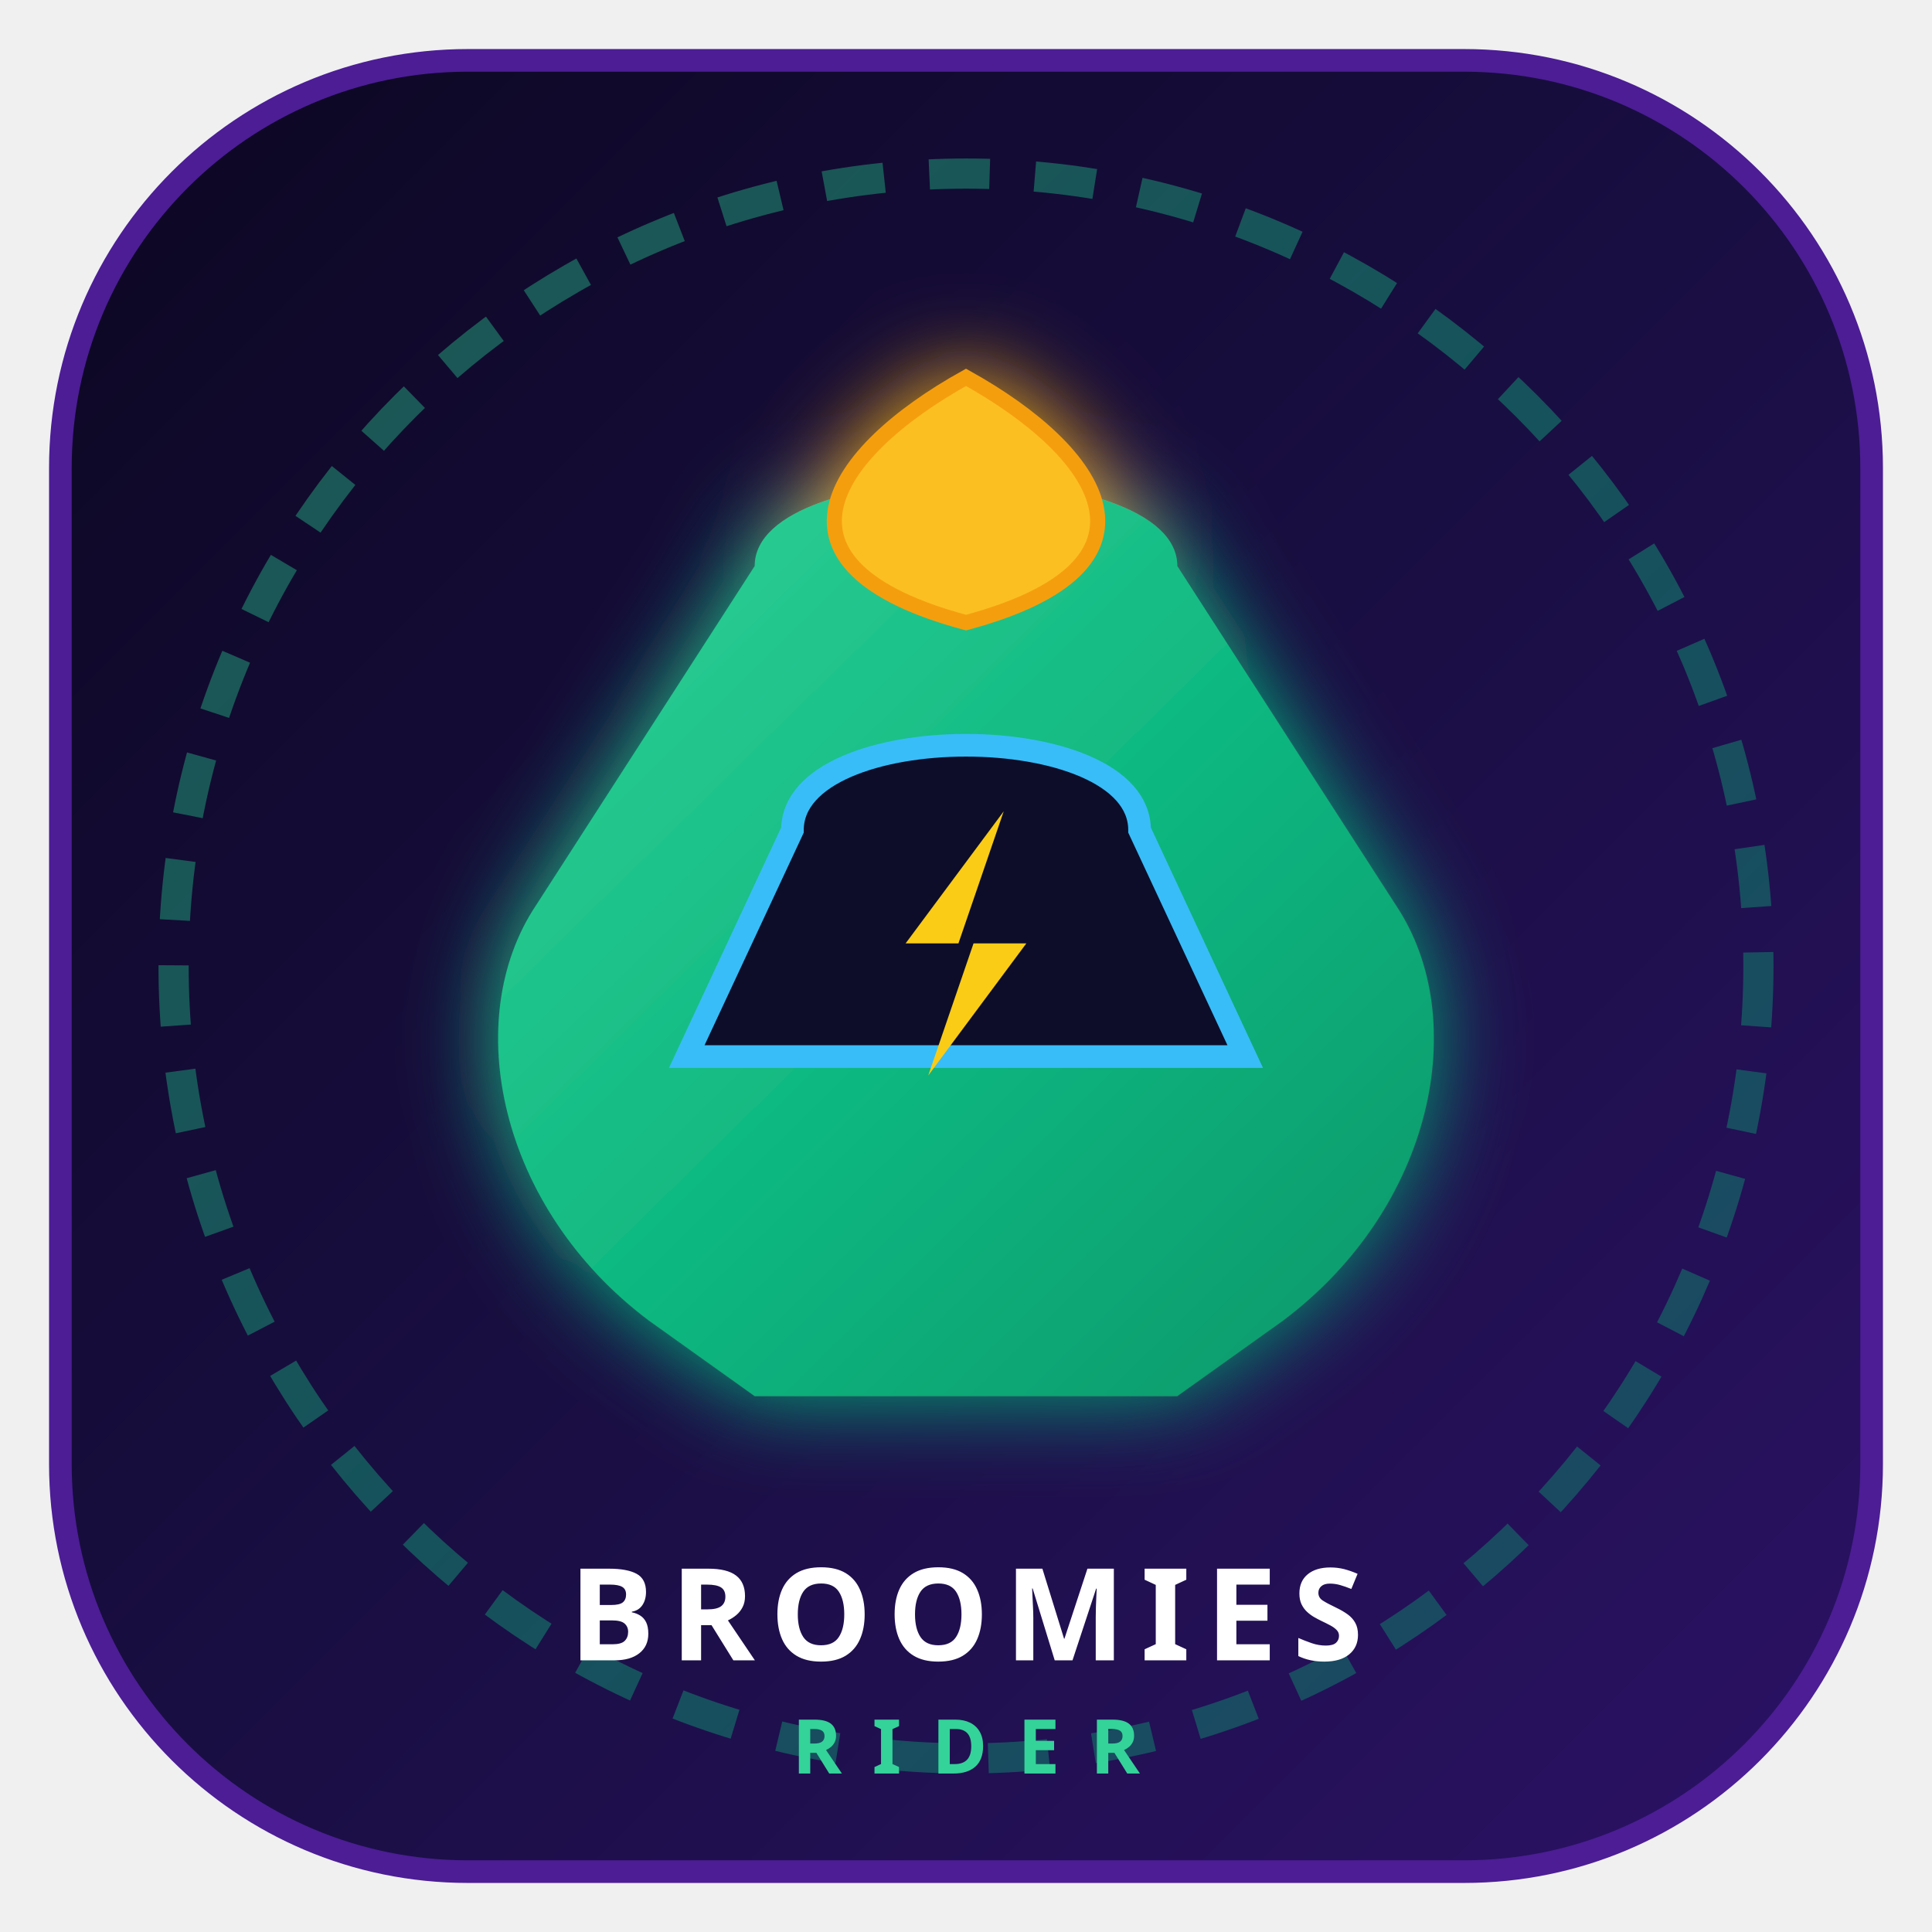
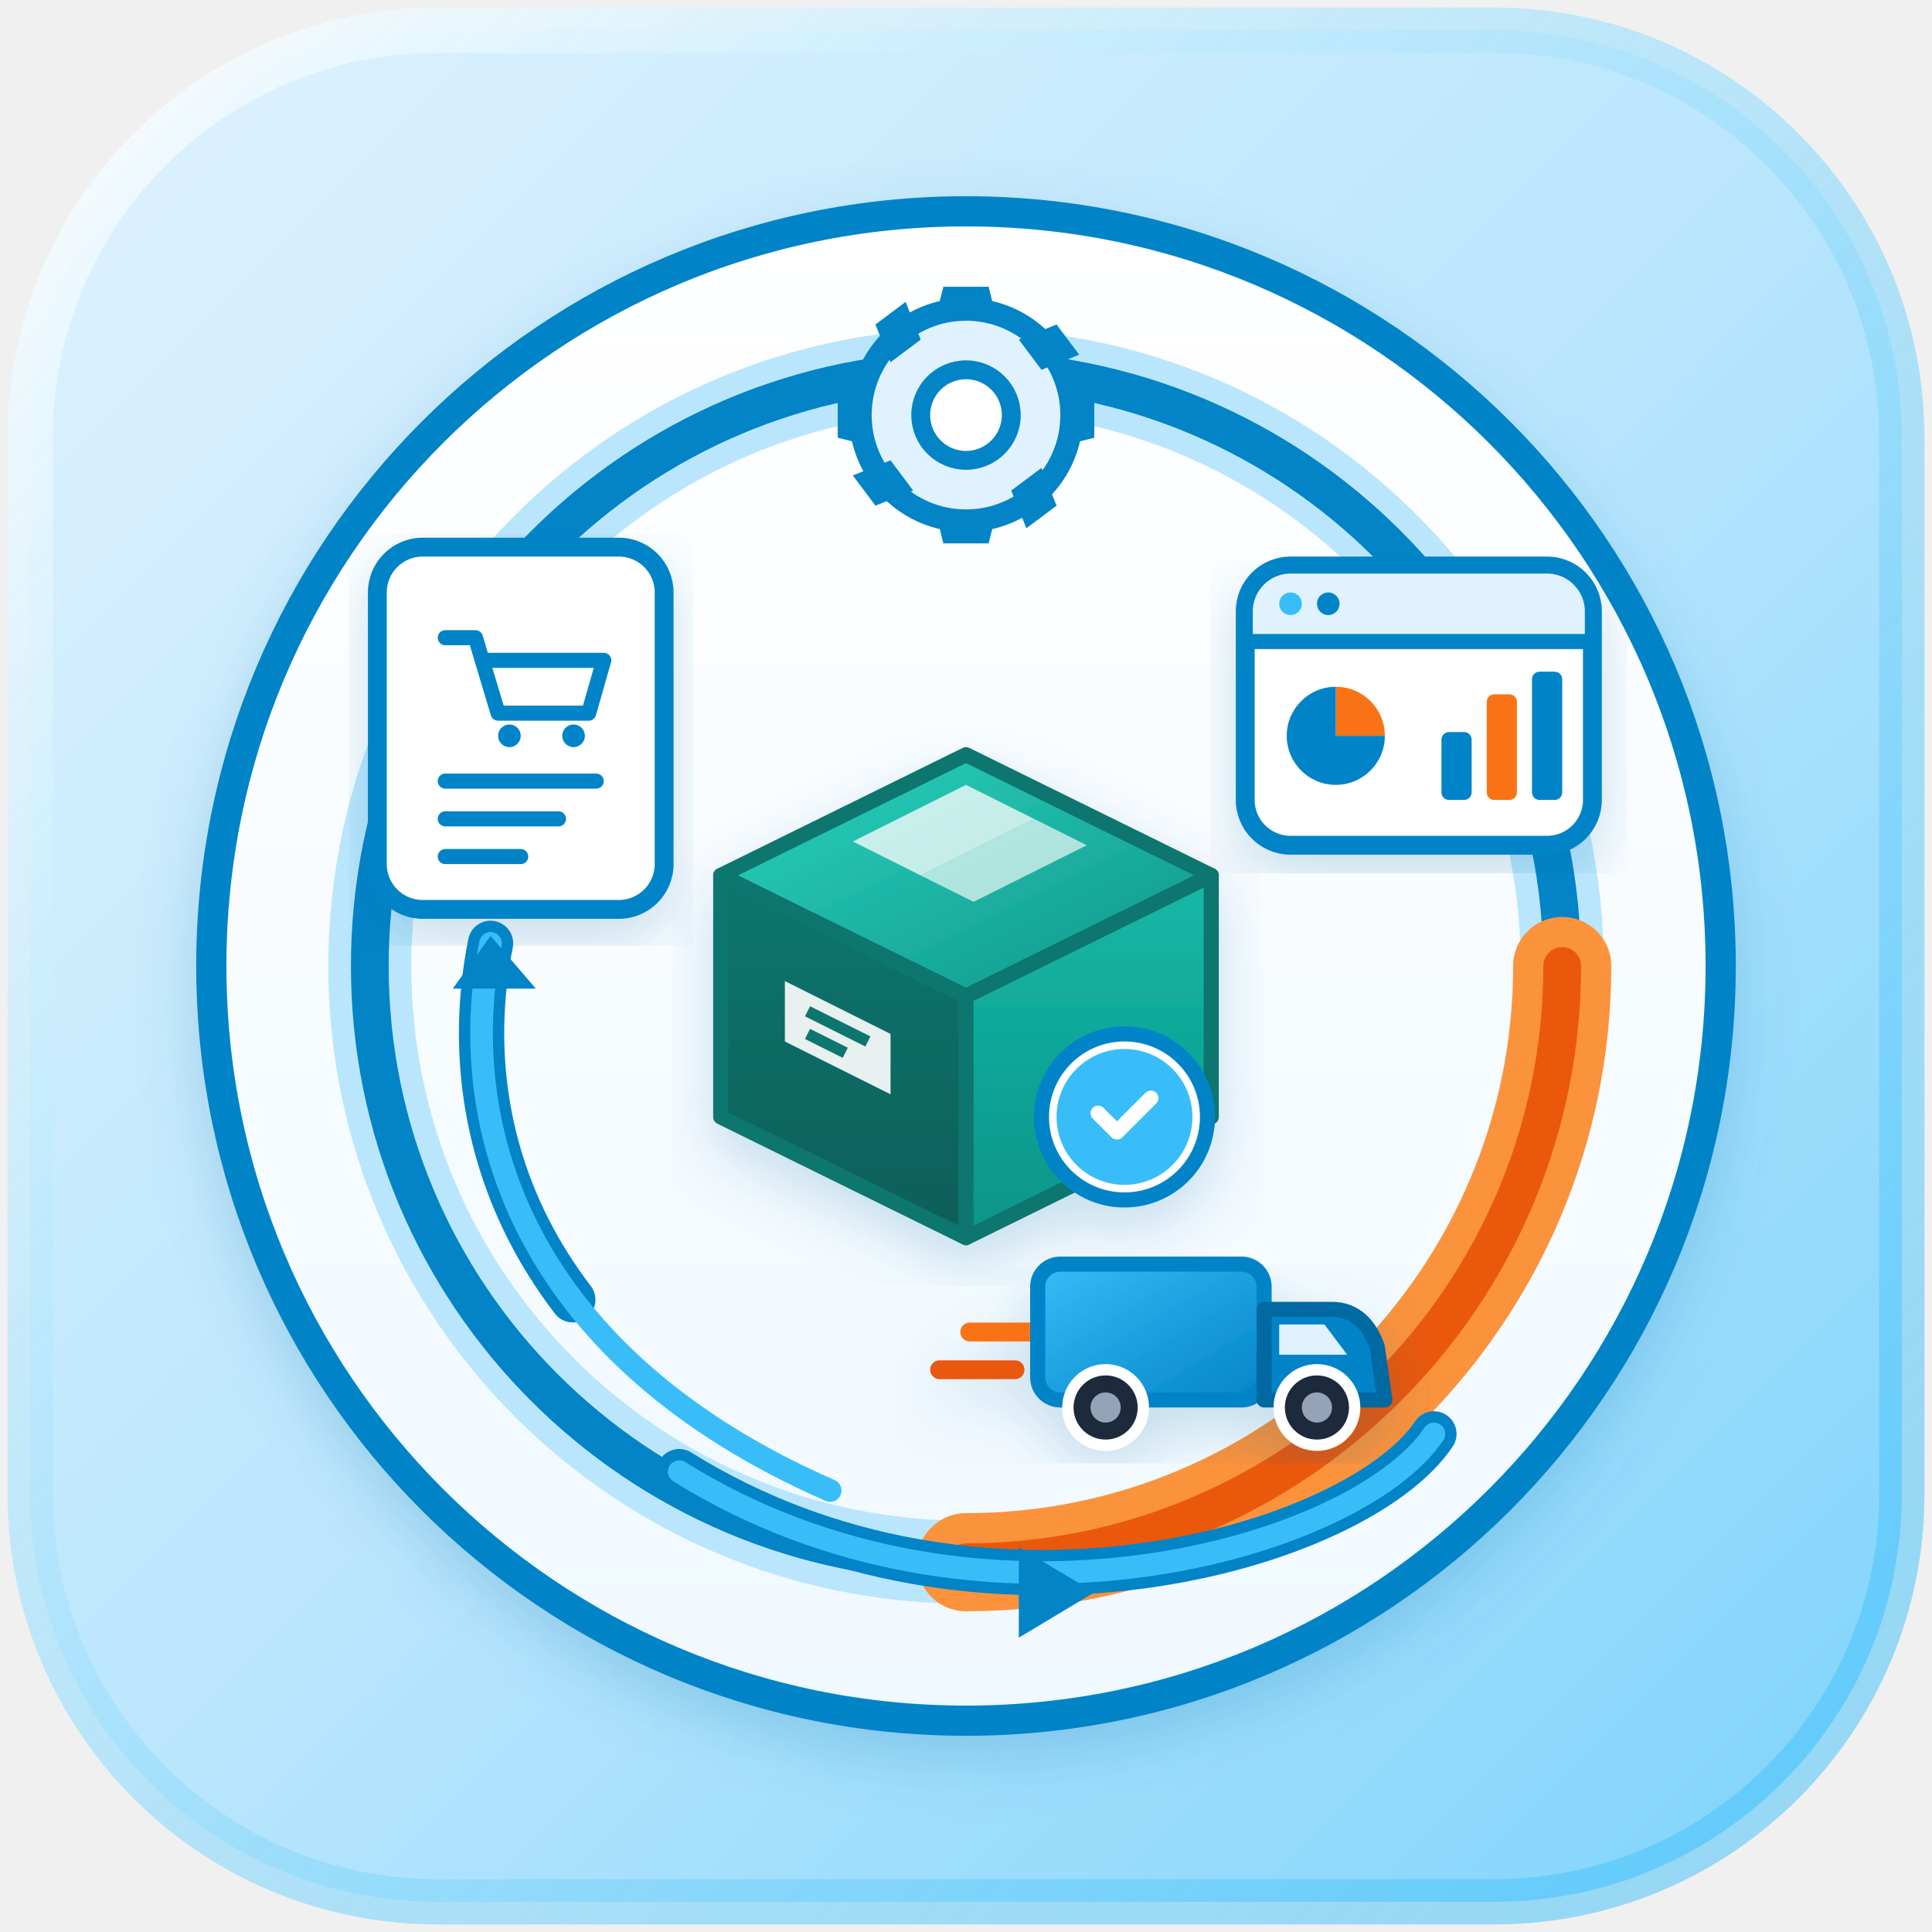
<svg xmlns="http://www.w3.org/2000/svg" viewBox="0 0 512 512" width="100%" height="100%">
  <defs>
-     <linearGradient id="bgGrad" x1="0%" y1="0%" x2="100%" y2="100%">
-       <stop offset="0%" stop-color="#0c0721" />
-       <stop offset="50%" stop-color="#190e42" />
-       <stop offset="100%" stop-color="#2c1266" />
+     <linearGradient id="appBg" x1="0%" y1="0%" x2="100%" y2="100%">
+       <stop offset="0%" stop-color="#e0f2fe" />
+       <stop offset="50%" stop-color="#bae6fd" />
+       <stop offset="100%" stop-color="#7dd3fc" />
    </linearGradient>
-     <linearGradient id="emeraldGrad" x1="0%" y1="0%" x2="100%" y2="100%">
-       <stop offset="0%" stop-color="#34d399" />
-       <stop offset="50%" stop-color="#10b981" />
-       <stop offset="100%" stop-color="#059669" />
+     <linearGradient id="borderGrad" x1="0%" y1="0%" x2="100%" y2="100%">
+       <stop offset="0%" stop-color="#ffffff" stop-opacity="0.9" />
+       <stop offset="100%" stop-color="#38bdf8" stop-opacity="0.5" />
    </linearGradient>
-     <linearGradient id="cyanGrad" x1="0%" y1="0%" x2="100%" y2="0%">
+     <linearGradient id="badgeBg" x1="0%" y1="0%" x2="0%" y2="100%">
+       <stop offset="0%" stop-color="#ffffff" />
+       <stop offset="100%" stop-color="#f0f9ff" />
+     </linearGradient>
+     <linearGradient id="boxTop" x1="0%" y1="0%" x2="100%" y2="100%">
+       <stop offset="0%" stop-color="#2dd4bf" />
+       <stop offset="100%" stop-color="#0d9488" />
+     </linearGradient>
+     <linearGradient id="boxLeft" x1="0%" y1="0%" x2="0%" y2="100%">
+       <stop offset="0%" stop-color="#0f766e" />
+       <stop offset="100%" stop-color="#115e59" />
+     </linearGradient>
+     <linearGradient id="boxRight" x1="0%" y1="0%" x2="0%" y2="100%">
+       <stop offset="0%" stop-color="#14b8a6" />
+       <stop offset="100%" stop-color="#0d9488" />
+     </linearGradient>
+     <linearGradient id="truckBody" x1="0%" y1="0%" x2="100%" y2="100%">
      <stop offset="0%" stop-color="#38bdf8" />
-       <stop offset="100%" stop-color="#34d399" />
+       <stop offset="100%" stop-color="#0284c7" />
    </linearGradient>
-     <filter id="glow" x="-20%" y="-20%" width="140%" height="140%">
-       <feGaussianBlur stdDeviation="12" result="blur" />
-       <feComposite in="SourceGraphic" in2="blur" operator="over" />
+     <filter id="softShadow" x="-10%" y="-10%" width="120%" height="120%">
+       <feDropShadow dx="0" dy="6" stdDeviation="8" flood-color="#0369a1" flood-opacity="0.2" />
    </filter>
  </defs>
-   <rect x="16" y="16" width="480" height="480" rx="108" fill="url(#bgGrad)" stroke="#4c1d95" stroke-width="6" />
-   <circle cx="256" cy="256" r="210" fill="none" stroke="url(#emeraldGrad)" stroke-width="8" opacity="0.4" stroke-dasharray="16 12" />
-   <path d="M 80 210 L 170 210" stroke="url(#cyanGrad)" stroke-width="12" stroke-linecap="round" opacity="0.8" />
-   <path d="M 60 256 L 150 256" stroke="url(#cyanGrad)" stroke-width="16" stroke-linecap="round" opacity="0.9" />
-   <path d="M 90 302 L 180 302" stroke="url(#cyanGrad)" stroke-width="12" stroke-linecap="round" opacity="0.7" />
-   <g filter="url(#glow)">
-     <path d="M 200 150 C 200 120, 312 120, 312 150 L 370 240 C 390 270, 380 320, 340 350 L 312 370 L 200 370 L 172 350 C 132 320, 122 270, 142 240 Z" fill="url(#emeraldGrad)" />
-     <path d="M 210 220 C 210 190, 302 190, 302 220 L 330 280 L 182 280 Z" fill="#0b0f2a" stroke="#38bdf8" stroke-width="6" />
-     <path d="M 256 100 C 220 120, 200 150, 256 165 C 312 150, 292 120, 256 100 Z" fill="#fbbf24" stroke="#f59e0b" stroke-width="4" />
-     <polygon points="266,215 240,250 258,250 246,285 272,250 254,250" fill="#facc15" />
+   <rect x="8" y="8" width="496" height="496" rx="108" fill="url(#appBg)" stroke="url(#borderGrad)" stroke-width="12" />
+   <g filter="url(#softShadow)">
+     <circle cx="256" cy="256" r="200" fill="url(#badgeBg)" stroke="#0284c7" stroke-width="8" />
  </g>
-   <text x="256" y="440" font-family="'Plus Jakarta Sans', system-ui, sans-serif" font-weight="900" font-size="34" fill="#ffffff" text-anchor="middle" letter-spacing="4">BROOMIES</text>
-   <text x="256" y="470" font-family="'Plus Jakarta Sans', system-ui, sans-serif" font-weight="800" font-size="20" fill="#34d399" text-anchor="middle" letter-spacing="8">RIDER</text>
+   <circle cx="256" cy="256" r="158" fill="none" stroke="#bae6fd" stroke-width="22" />
+   <circle cx="256" cy="256" r="158" fill="none" stroke="#0284c7" stroke-width="10" />
+   <path d="M 256 414 A 158 158 0 0 0 414 256" fill="none" stroke="#fb923c" stroke-width="26" stroke-linecap="round" />
+   <path d="M 256 414 A 158 158 0 0 0 414 256" fill="none" stroke="#ea580c" stroke-width="10" stroke-linecap="round" />
+   <g transform="translate(256, 110)">
+     <circle cx="0" cy="0" r="28" fill="#e0f2fe" stroke="#0284c7" stroke-width="6" />
+     <path d="M -6 -34 L 6 -34 L 8 -26 L -8 -26 Z               M -6 34 L 6 34 L 8 26 L -8 26 Z              M -34 -6 L -34 6 L -26 8 L -26 -8 Z              M 34 -6 L 34 6 L 26 8 L 26 -8 Z              M -24 -24 L -16 -30 L -12 -20 L -20 -14 Z              M 24 24 L 16 30 L 12 20 L 20 14 Z              M -24 24 L -30 16 L -20 12 L -14 20 Z              M 24 -24 L 30 -16 L 20 -12 L 14 -20 Z" fill="#0284c7" />
+     <circle cx="0" cy="0" r="12" fill="#ffffff" stroke="#0284c7" stroke-width="5" />
+   </g>
+   <g transform="translate(100, 145)" filter="url(#softShadow)">
+     <rect x="0" y="0" width="76" height="96" rx="12" fill="#ffffff" stroke="#0284c7" stroke-width="5" />
+     <path d="M 18 24 L 26 24 L 32 44 L 56 44 L 60 30 L 28 30" fill="none" stroke="#0284c7" stroke-width="4" stroke-linecap="round" stroke-linejoin="round" />
+     <circle cx="35" cy="50" r="3" fill="#0284c7" />
+     <circle cx="52" cy="50" r="3" fill="#0284c7" />
+     <line x1="18" y1="62" x2="58" y2="62" stroke="#0284c7" stroke-width="4" stroke-linecap="round" />
+     <line x1="18" y1="72" x2="48" y2="72" stroke="#0284c7" stroke-width="4" stroke-linecap="round" />
+     <line x1="18" y1="82" x2="38" y2="82" stroke="#0284c7" stroke-width="4" stroke-linecap="round" />
+   </g>
+   <g transform="translate(330, 150)" filter="url(#softShadow)">
+     <rect x="0" y="0" width="92" height="74" rx="12" fill="#ffffff" stroke="#0284c7" stroke-width="5" />
+     <path d="M 0 12 C 0 5.4, 5.4 0, 12 0 L 80 0 C 86.6 0, 92 5.4, 92 12 L 92 20 L 0 20 Z" fill="#e0f2fe" stroke="#0284c7" stroke-width="4" />
+     <circle cx="12" cy="10" r="3" fill="#38bdf8" />
+     <circle cx="22" cy="10" r="3" fill="#0284c7" />
+     <path d="M 24 45 L 24 32 A 13 13 0 0 1 37 45 Z" fill="#f97316" />
+     <path d="M 24 45 L 37 45 A 13 13 0 1 1 24 32 Z" fill="#0284c7" />
+     <rect x="52" y="44" width="8" height="18" rx="2" fill="#0284c7" />
+     <rect x="64" y="34" width="8" height="28" rx="2" fill="#f97316" />
+     <rect x="76" y="28" width="8" height="34" rx="2" fill="#0284c7" />
+   </g>
+   <g transform="translate(256, 260)" filter="url(#softShadow)">
+     <polygon points="0,-60 65,-28 0,4 -65,-28" fill="url(#boxTop)" stroke="#0f766e" stroke-width="4" stroke-linejoin="round" />
+     <polygon points="-65,-28 0,4 0,68 -65,36" fill="url(#boxLeft)" stroke="#0f766e" stroke-width="4" stroke-linejoin="round" />
+     <polygon points="0,4 65,-28 65,36 0,68" fill="url(#boxRight)" stroke="#0f766e" stroke-width="4" stroke-linejoin="round" />
+     <polygon points="0,-52 18,-43 -12,-28 -30,-37" fill="#ffffff" opacity="0.75" />
+     <polygon points="-12,-28 18,-43 32,-36 2,-21" fill="#ffffff" opacity="0.65" />
+     <polygon points="-48,0 -20,14 -20,30 -48,16" fill="#ffffff" opacity="0.9" />
+     <line x1="-42" y1="8" x2="-26" y2="16" stroke="#0f766e" stroke-width="3" />
+     <line x1="-42" y1="14" x2="-32" y2="19" stroke="#0f766e" stroke-width="3" />
+     <g transform="translate(42, 36)">
+       <circle cx="0" cy="0" r="22" fill="#ffffff" stroke="#0284c7" stroke-width="4" />
+       <circle cx="0" cy="0" r="18" fill="#38bdf8" />
+       <path d="M -7 -1 L -2 4 L 7 -5" fill="none" stroke="#ffffff" stroke-width="4" stroke-linecap="round" stroke-linejoin="round" />
+     </g>
+   </g>
+   <g transform="translate(285, 335)" filter="url(#softShadow)">
+     <line x1="-28" y1="18" x2="-12" y2="18" stroke="#f97316" stroke-width="5" stroke-linecap="round" />
+     <line x1="-36" y1="28" x2="-16" y2="28" stroke="#ea580c" stroke-width="5" stroke-linecap="round" />
+     <rect x="-10" y="0" width="60" height="36" rx="6" fill="url(#truckBody)" stroke="#0284c7" stroke-width="4" />
+     <path d="M 50 12 L 68 12 C 74 12, 78 16, 80 22 L 82 36 L 50 36 Z" fill="#0284c7" stroke="#0369a1" stroke-width="4" stroke-linejoin="round" />
+     <path d="M 54 16 L 66 16 L 72 24 L 54 24 Z" fill="#e0f2fe" />
+     <circle cx="8" cy="38" r="10" fill="#1e293b" stroke="#ffffff" stroke-width="3" />
+     <circle cx="8" cy="38" r="4" fill="#94a3b8" />
+     <circle cx="64" cy="38" r="10" fill="#1e293b" stroke="#ffffff" stroke-width="3" />
+     <circle cx="64" cy="38" r="4" fill="#94a3b8" />
+   </g>
+   <g fill="none" stroke="#0284c7" stroke-width="8" stroke-linecap="round" stroke-linejoin="round">
+     <path d="M 130 250 C 120 300, 140 360, 220 395" stroke-dasharray="100" stroke="#0284c7" stroke-width="12" />
+     <path d="M 130 250 C 120 300, 140 360, 220 395" stroke="#38bdf8" stroke-width="6" />
+     <path d="M 120 262 L 130 248 L 142 262" fill="#0284c7" stroke="none" />
+     <path d="M 180 390 C 260 440, 360 410, 380 380" stroke="#0284c7" stroke-width="12" />
+     <path d="M 180 390 C 260 440, 360 410, 380 380" stroke="#38bdf8" stroke-width="6" />
+     <path d="M 270 410 L 290 422 L 270 434" fill="#0284c7" stroke="none" />
+   </g>
</svg>
